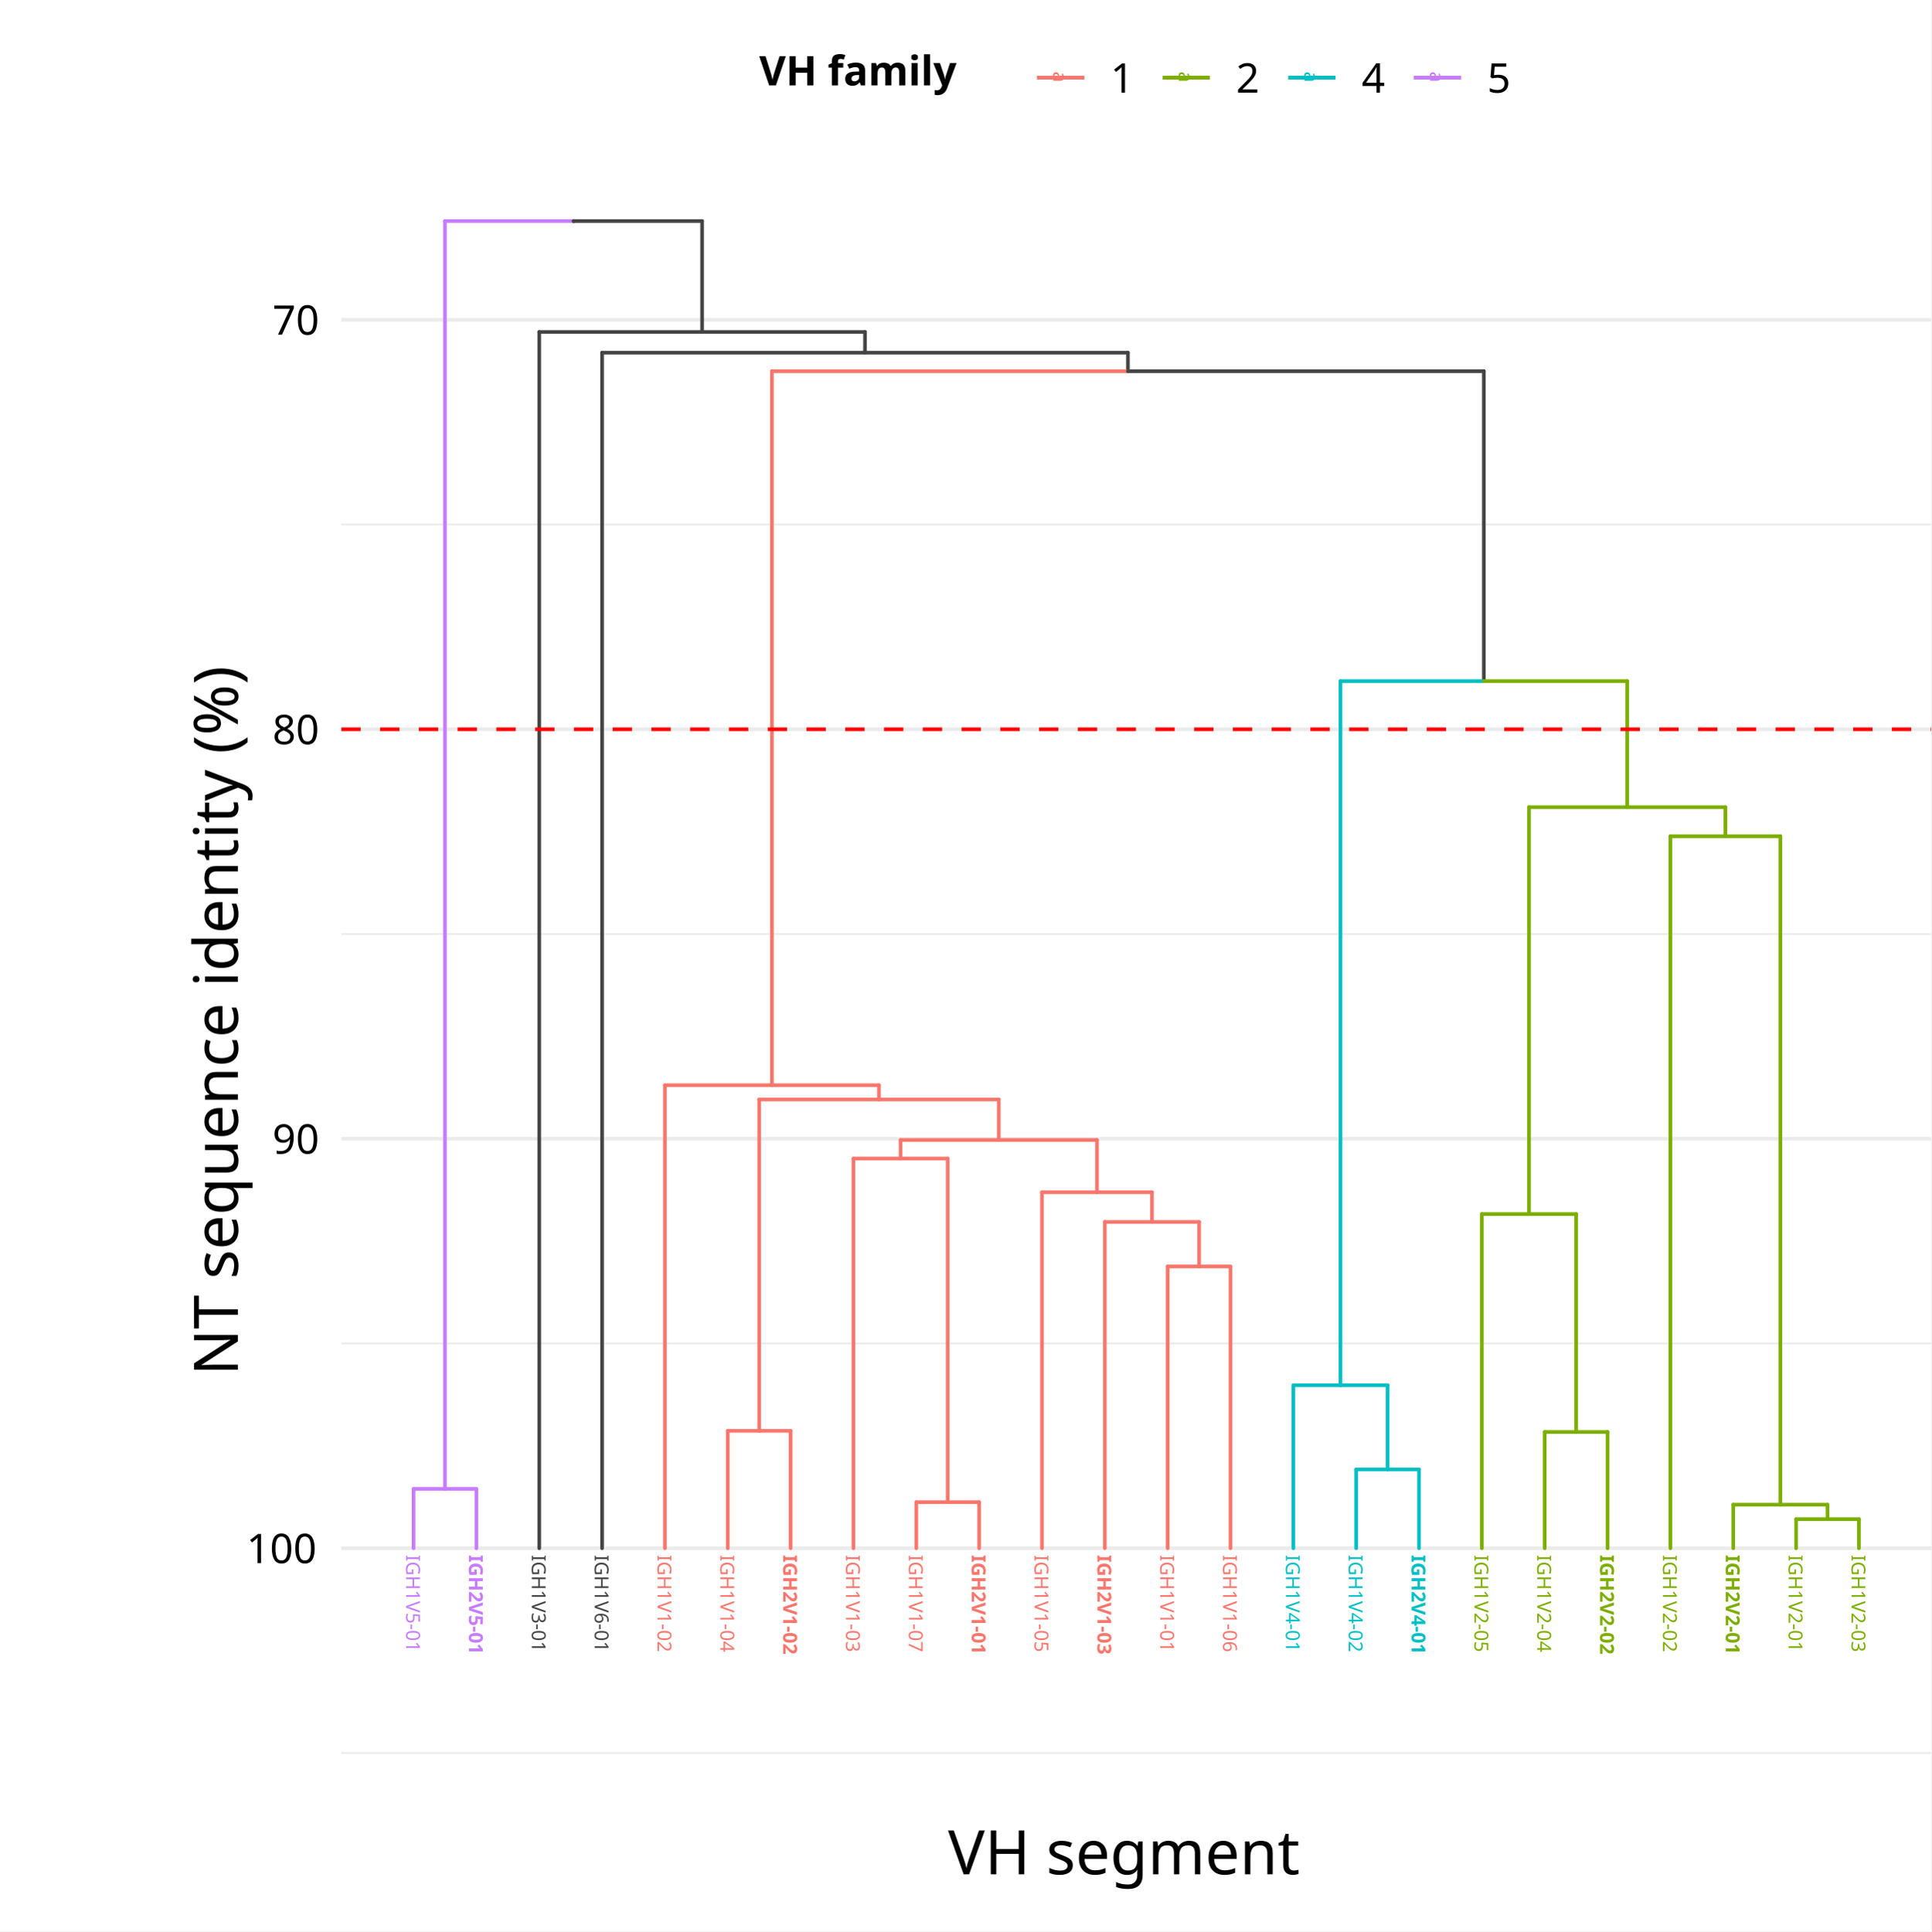
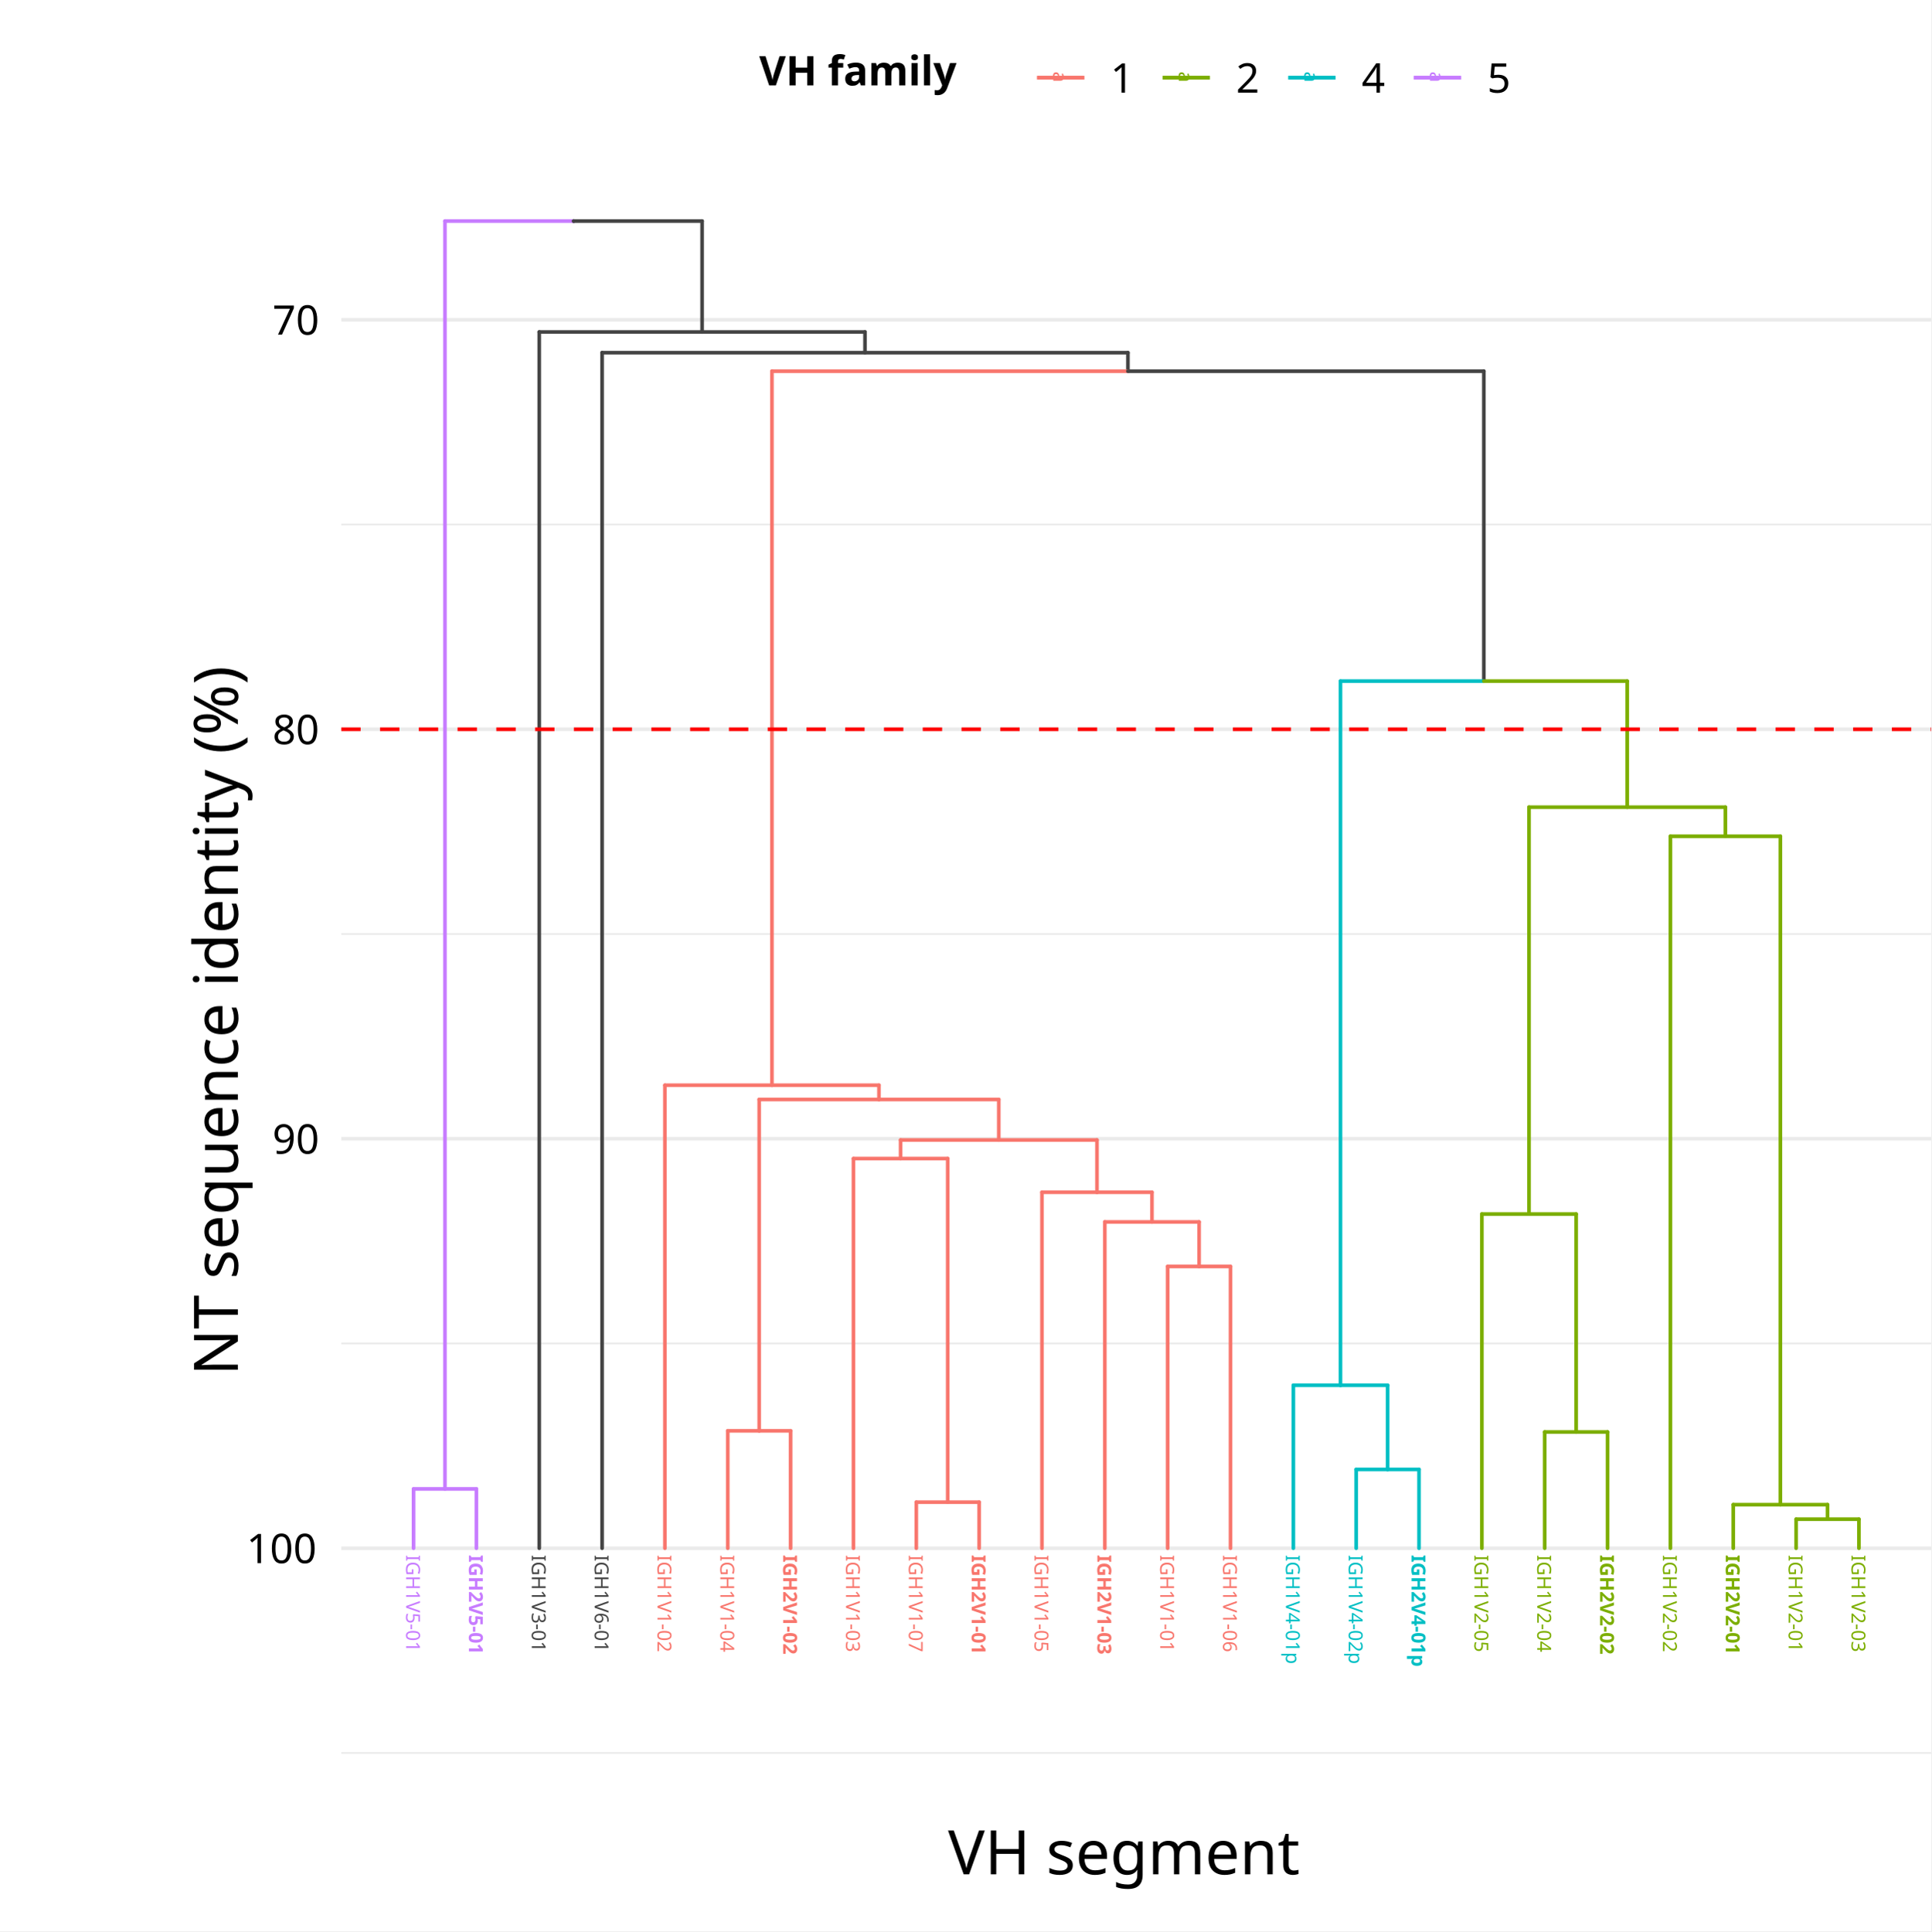
<svg xmlns="http://www.w3.org/2000/svg" viewBox="0 0 566.93 566.93">
  <defs>
    <style type="text/css">
    line, polyline, path, rect, circle {
      fill: none;
      stroke: #000000;
      stroke-linecap: round;
      stroke-linejoin: round;
      stroke-miterlimit: 10.00;
    }
  </style>
  </defs>
  <rect width="100%" height="100%" style="stroke: none; fill: #FFFFFF;" />
  <defs>
    <clipPath id="cpMTAwLjE4NXw1NjYuOTI5fDUzNy4xfDQyLjQxMjE=">
      <rect x="100.18" y="42.41" width="466.74" height="494.69" />
    </clipPath>
  </defs>
  <polyline points="100.18,153.97 566.93,153.97 " style="stroke-width: 0.53; stroke: #EBEBEB; stroke-linecap: butt;" clip-path="url(#cpMTAwLjE4NXw1NjYuOTI5fDUzNy4xfDQyLjQxMjE=)" />
  <polyline points="100.18,274.19 566.93,274.19 " style="stroke-width: 0.53; stroke: #EBEBEB; stroke-linecap: butt;" clip-path="url(#cpMTAwLjE4NXw1NjYuOTI5fDUzNy4xfDQyLjQxMjE=)" />
  <polyline points="100.18,394.40 566.93,394.40 " style="stroke-width: 0.53; stroke: #EBEBEB; stroke-linecap: butt;" clip-path="url(#cpMTAwLjE4NXw1NjYuOTI5fDUzNy4xfDQyLjQxMjE=)" />
  <polyline points="100.18,514.61 566.93,514.61 " style="stroke-width: 0.53; stroke: #EBEBEB; stroke-linecap: butt;" clip-path="url(#cpMTAwLjE4NXw1NjYuOTI5fDUzNy4xfDQyLjQxMjE=)" />
  <polyline points="100.18,93.87 566.93,93.87 " style="stroke-width: 1.07; stroke: #EBEBEB; stroke-linecap: butt;" clip-path="url(#cpMTAwLjE4NXw1NjYuOTI5fDUzNy4xfDQyLjQxMjE=)" />
  <polyline points="100.18,214.08 566.93,214.08 " style="stroke-width: 1.07; stroke: #EBEBEB; stroke-linecap: butt;" clip-path="url(#cpMTAwLjE4NXw1NjYuOTI5fDUzNy4xfDQyLjQxMjE=)" />
  <polyline points="100.18,334.29 566.93,334.29 " style="stroke-width: 1.07; stroke: #EBEBEB; stroke-linecap: butt;" clip-path="url(#cpMTAwLjE4NXw1NjYuOTI5fDUzNy4xfDQyLjQxMjE=)" />
  <polyline points="100.18,454.51 566.93,454.51 " style="stroke-width: 1.07; stroke: #EBEBEB; stroke-linecap: butt;" clip-path="url(#cpMTAwLjE4NXw1NjYuOTI5fDUzNy4xfDQyLjQxMjE=)" />
  <line x1="342.78" y1="371.78" x2="342.78" y2="454.51" style="stroke-width: 1.07; stroke: #F8766D;" clip-path="url(#cpMTAwLjE4NXw1NjYuOTI5fDUzNy4xfDQyLjQxMjE=)" />
  <line x1="195.19" y1="318.58" x2="195.19" y2="454.51" style="stroke-width: 1.07; stroke: #F8766D;" clip-path="url(#cpMTAwLjE4NXw1NjYuOTI5fDUzNy4xfDQyLjQxMjE=)" />
  <line x1="527.27" y1="445.98" x2="527.27" y2="454.51" style="stroke-width: 1.07; stroke: #7CAE00;" clip-path="url(#cpMTAwLjE4NXw1NjYuOTI5fDUzNy4xfDQyLjQxMjE=)" />
  <line x1="250.54" y1="340.11" x2="250.54" y2="454.51" style="stroke-width: 1.07; stroke: #F8766D;" clip-path="url(#cpMTAwLjE4NXw1NjYuOTI5fDUzNy4xfDQyLjQxMjE=)" />
  <line x1="158.30" y1="97.45" x2="158.30" y2="454.51" style="stroke-width: 1.07; stroke: #444444;" clip-path="url(#cpMTAwLjE4NXw1NjYuOTI5fDUzNy4xfDQyLjQxMjE=)" />
  <line x1="490.37" y1="245.49" x2="490.37" y2="454.51" style="stroke-width: 1.07; stroke: #7CAE00;" clip-path="url(#cpMTAwLjE4NXw1NjYuOTI5fDUzNy4xfDQyLjQxMjE=)" />
  <line x1="379.68" y1="406.66" x2="379.68" y2="454.51" style="stroke-width: 1.07; stroke: #00BFC4;" clip-path="url(#cpMTAwLjE4NXw1NjYuOTI5fDUzNy4xfDQyLjQxMjE=)" />
  <line x1="213.64" y1="420.03" x2="213.64" y2="454.51" style="stroke-width: 1.07; stroke: #F8766D;" clip-path="url(#cpMTAwLjE4NXw1NjYuOTI5fDUzNy4xfDQyLjQxMjE=)" />
  <line x1="545.71" y1="445.98" x2="545.71" y2="454.51" style="stroke-width: 1.07; stroke: #7CAE00;" clip-path="url(#cpMTAwLjE4NXw1NjYuOTI5fDUzNy4xfDQyLjQxMjE=)" />
  <line x1="305.88" y1="350.00" x2="305.88" y2="454.51" style="stroke-width: 1.07; stroke: #F8766D;" clip-path="url(#cpMTAwLjE4NXw1NjYuOTI5fDUzNy4xfDQyLjQxMjE=)" />
  <line x1="121.40" y1="437.09" x2="121.40" y2="454.51" style="stroke-width: 1.07; stroke: #C77CFF;" clip-path="url(#cpMTAwLjE4NXw1NjYuOTI5fDUzNy4xfDQyLjQxMjE=)" />
  <line x1="453.47" y1="420.38" x2="453.47" y2="454.51" style="stroke-width: 1.07; stroke: #7CAE00;" clip-path="url(#cpMTAwLjE4NXw1NjYuOTI5fDUzNy4xfDQyLjQxMjE=)" />
  <line x1="176.75" y1="103.53" x2="176.75" y2="454.51" style="stroke-width: 1.07; stroke: #444444;" clip-path="url(#cpMTAwLjE4NXw1NjYuOTI5fDUzNy4xfDQyLjQxMjE=)" />
  <line x1="361.23" y1="371.78" x2="361.23" y2="454.51" style="stroke-width: 1.07; stroke: #F8766D;" clip-path="url(#cpMTAwLjE4NXw1NjYuOTI5fDUzNy4xfDQyLjQxMjE=)" />
  <line x1="398.13" y1="431.37" x2="398.13" y2="454.51" style="stroke-width: 1.07; stroke: #00BFC4;" clip-path="url(#cpMTAwLjE4NXw1NjYuOTI5fDUzNy4xfDQyLjQxMjE=)" />
  <line x1="435.02" y1="356.40" x2="435.02" y2="454.51" style="stroke-width: 1.07; stroke: #7CAE00;" clip-path="url(#cpMTAwLjE4NXw1NjYuOTI5fDUzNy4xfDQyLjQxMjE=)" />
  <line x1="268.99" y1="440.98" x2="268.99" y2="454.51" style="stroke-width: 1.07; stroke: #F8766D;" clip-path="url(#cpMTAwLjE4NXw1NjYuOTI5fDUzNy4xfDQyLjQxMjE=)" />
  <line x1="471.92" y1="420.38" x2="471.92" y2="454.51" style="stroke-width: 1.07; stroke: #7CAE00;" clip-path="url(#cpMTAwLjE4NXw1NjYuOTI5fDUzNy4xfDQyLjQxMjE=)" />
  <line x1="416.57" y1="431.37" x2="416.57" y2="454.51" style="stroke-width: 1.07; stroke: #00BFC4;" clip-path="url(#cpMTAwLjE4NXw1NjYuOTI5fDUzNy4xfDQyLjQxMjE=)" />
  <line x1="139.85" y1="437.09" x2="139.85" y2="454.51" style="stroke-width: 1.07; stroke: #C77CFF;" clip-path="url(#cpMTAwLjE4NXw1NjYuOTI5fDUzNy4xfDQyLjQxMjE=)" />
  <line x1="324.33" y1="358.71" x2="324.33" y2="454.51" style="stroke-width: 1.07; stroke: #F8766D;" clip-path="url(#cpMTAwLjE4NXw1NjYuOTI5fDUzNy4xfDQyLjQxMjE=)" />
  <line x1="232.09" y1="420.03" x2="232.09" y2="454.51" style="stroke-width: 1.07; stroke: #F8766D;" clip-path="url(#cpMTAwLjE4NXw1NjYuOTI5fDUzNy4xfDQyLjQxMjE=)" />
  <line x1="508.82" y1="441.71" x2="508.82" y2="454.51" style="stroke-width: 1.07; stroke: #7CAE00;" clip-path="url(#cpMTAwLjE4NXw1NjYuOTI5fDUzNy4xfDQyLjQxMjE=)" />
  <line x1="287.44" y1="440.98" x2="287.44" y2="454.51" style="stroke-width: 1.07; stroke: #F8766D;" clip-path="url(#cpMTAwLjE4NXw1NjYuOTI5fDUzNy4xfDQyLjQxMjE=)" />
  <line x1="168.37" y1="64.90" x2="168.37" y2="64.90" style="stroke-width: 1.07; stroke: #444444;" clip-path="url(#cpMTAwLjE4NXw1NjYuOTI5fDUzNy4xfDQyLjQxMjE=)" />
  <line x1="130.62" y1="64.90" x2="130.62" y2="437.09" style="stroke-width: 1.07; stroke: #C77CFF;" clip-path="url(#cpMTAwLjE4NXw1NjYuOTI5fDUzNy4xfDQyLjQxMjE=)" />
  <line x1="206.11" y1="64.90" x2="206.11" y2="97.45" style="stroke-width: 1.07; stroke: #444444;" clip-path="url(#cpMTAwLjE4NXw1NjYuOTI5fDUzNy4xfDQyLjQxMjE=)" />
  <line x1="253.93" y1="97.45" x2="253.93" y2="103.53" style="stroke-width: 1.07; stroke: #444444;" clip-path="url(#cpMTAwLjE4NXw1NjYuOTI5fDUzNy4xfDQyLjQxMjE=)" />
  <line x1="331.11" y1="103.53" x2="331.11" y2="108.96" style="stroke-width: 1.07; stroke: #444444;" clip-path="url(#cpMTAwLjE4NXw1NjYuOTI5fDUzNy4xfDQyLjQxMjE=)" />
  <line x1="226.61" y1="108.96" x2="226.61" y2="318.58" style="stroke-width: 1.07; stroke: #F8766D;" clip-path="url(#cpMTAwLjE4NXw1NjYuOTI5fDUzNy4xfDQyLjQxMjE=)" />
  <line x1="435.60" y1="108.96" x2="435.60" y2="199.95" style="stroke-width: 1.07; stroke: #444444;" clip-path="url(#cpMTAwLjE4NXw1NjYuOTI5fDUzNy4xfDQyLjQxMjE=)" />
  <line x1="393.51" y1="199.95" x2="393.51" y2="406.66" style="stroke-width: 1.07; stroke: #00BFC4;" clip-path="url(#cpMTAwLjE4NXw1NjYuOTI5fDUzNy4xfDQyLjQxMjE=)" />
  <line x1="477.69" y1="199.95" x2="477.69" y2="236.95" style="stroke-width: 1.07; stroke: #7CAE00;" clip-path="url(#cpMTAwLjE4NXw1NjYuOTI5fDUzNy4xfDQyLjQxMjE=)" />
  <line x1="448.86" y1="236.95" x2="448.86" y2="356.40" style="stroke-width: 1.07; stroke: #7CAE00;" clip-path="url(#cpMTAwLjE4NXw1NjYuOTI5fDUzNy4xfDQyLjQxMjE=)" />
  <line x1="506.51" y1="236.95" x2="506.51" y2="245.49" style="stroke-width: 1.07; stroke: #7CAE00;" clip-path="url(#cpMTAwLjE4NXw1NjYuOTI5fDUzNy4xfDQyLjQxMjE=)" />
  <line x1="522.65" y1="245.49" x2="522.65" y2="441.71" style="stroke-width: 1.07; stroke: #7CAE00;" clip-path="url(#cpMTAwLjE4NXw1NjYuOTI5fDUzNy4xfDQyLjQxMjE=)" />
  <line x1="258.03" y1="318.58" x2="258.03" y2="322.76" style="stroke-width: 1.07; stroke: #F8766D;" clip-path="url(#cpMTAwLjE4NXw1NjYuOTI5fDUzNy4xfDQyLjQxMjE=)" />
  <line x1="222.87" y1="322.76" x2="222.87" y2="420.03" style="stroke-width: 1.07; stroke: #F8766D;" clip-path="url(#cpMTAwLjE4NXw1NjYuOTI5fDUzNy4xfDQyLjQxMjE=)" />
  <line x1="293.20" y1="322.76" x2="293.20" y2="334.66" style="stroke-width: 1.07; stroke: #F8766D;" clip-path="url(#cpMTAwLjE4NXw1NjYuOTI5fDUzNy4xfDQyLjQxMjE=)" />
  <line x1="322.03" y1="334.66" x2="322.03" y2="350.00" style="stroke-width: 1.07; stroke: #F8766D;" clip-path="url(#cpMTAwLjE4NXw1NjYuOTI5fDUzNy4xfDQyLjQxMjE=)" />
  <line x1="264.38" y1="334.66" x2="264.38" y2="340.11" style="stroke-width: 1.07; stroke: #F8766D;" clip-path="url(#cpMTAwLjE4NXw1NjYuOTI5fDUzNy4xfDQyLjQxMjE=)" />
  <line x1="278.21" y1="340.11" x2="278.21" y2="440.98" style="stroke-width: 1.07; stroke: #F8766D;" clip-path="url(#cpMTAwLjE4NXw1NjYuOTI5fDUzNy4xfDQyLjQxMjE=)" />
  <line x1="338.17" y1="350.00" x2="338.17" y2="358.71" style="stroke-width: 1.07; stroke: #F8766D;" clip-path="url(#cpMTAwLjE4NXw1NjYuOTI5fDUzNy4xfDQyLjQxMjE=)" />
  <line x1="462.70" y1="356.40" x2="462.70" y2="420.38" style="stroke-width: 1.07; stroke: #7CAE00;" clip-path="url(#cpMTAwLjE4NXw1NjYuOTI5fDUzNy4xfDQyLjQxMjE=)" />
  <line x1="352.01" y1="358.71" x2="352.01" y2="371.78" style="stroke-width: 1.07; stroke: #F8766D;" clip-path="url(#cpMTAwLjE4NXw1NjYuOTI5fDUzNy4xfDQyLjQxMjE=)" />
  <line x1="407.35" y1="406.66" x2="407.35" y2="431.37" style="stroke-width: 1.07; stroke: #00BFC4;" clip-path="url(#cpMTAwLjE4NXw1NjYuOTI5fDUzNy4xfDQyLjQxMjE=)" />
  <line x1="536.49" y1="441.71" x2="536.49" y2="445.98" style="stroke-width: 1.07; stroke: #7CAE00;" clip-path="url(#cpMTAwLjE4NXw1NjYuOTI5fDUzNy4xfDQyLjQxMjE=)" />
  <line x1="352.01" y1="371.78" x2="342.78" y2="371.78" style="stroke-width: 1.07; stroke: #F8766D;" clip-path="url(#cpMTAwLjE4NXw1NjYuOTI5fDUzNy4xfDQyLjQxMjE=)" />
  <line x1="226.61" y1="318.58" x2="195.19" y2="318.58" style="stroke-width: 1.07; stroke: #F8766D;" clip-path="url(#cpMTAwLjE4NXw1NjYuOTI5fDUzNy4xfDQyLjQxMjE=)" />
  <line x1="536.49" y1="445.98" x2="527.27" y2="445.98" style="stroke-width: 1.07; stroke: #7CAE00;" clip-path="url(#cpMTAwLjE4NXw1NjYuOTI5fDUzNy4xfDQyLjQxMjE=)" />
  <line x1="264.38" y1="340.11" x2="250.54" y2="340.11" style="stroke-width: 1.07; stroke: #F8766D;" clip-path="url(#cpMTAwLjE4NXw1NjYuOTI5fDUzNy4xfDQyLjQxMjE=)" />
  <line x1="206.11" y1="97.45" x2="158.30" y2="97.45" style="stroke-width: 1.07; stroke: #444444;" clip-path="url(#cpMTAwLjE4NXw1NjYuOTI5fDUzNy4xfDQyLjQxMjE=)" />
  <line x1="506.51" y1="245.49" x2="490.37" y2="245.49" style="stroke-width: 1.07; stroke: #7CAE00;" clip-path="url(#cpMTAwLjE4NXw1NjYuOTI5fDUzNy4xfDQyLjQxMjE=)" />
  <line x1="393.51" y1="406.66" x2="379.68" y2="406.66" style="stroke-width: 1.07; stroke: #00BFC4;" clip-path="url(#cpMTAwLjE4NXw1NjYuOTI5fDUzNy4xfDQyLjQxMjE=)" />
  <line x1="222.87" y1="420.03" x2="213.64" y2="420.03" style="stroke-width: 1.07; stroke: #F8766D;" clip-path="url(#cpMTAwLjE4NXw1NjYuOTI5fDUzNy4xfDQyLjQxMjE=)" />
  <line x1="536.49" y1="445.98" x2="545.71" y2="445.98" style="stroke-width: 1.07; stroke: #7CAE00;" clip-path="url(#cpMTAwLjE4NXw1NjYuOTI5fDUzNy4xfDQyLjQxMjE=)" />
  <line x1="322.03" y1="350.00" x2="305.88" y2="350.00" style="stroke-width: 1.07; stroke: #F8766D;" clip-path="url(#cpMTAwLjE4NXw1NjYuOTI5fDUzNy4xfDQyLjQxMjE=)" />
  <line x1="130.62" y1="437.09" x2="121.40" y2="437.09" style="stroke-width: 1.07; stroke: #C77CFF;" clip-path="url(#cpMTAwLjE4NXw1NjYuOTI5fDUzNy4xfDQyLjQxMjE=)" />
  <line x1="462.70" y1="420.38" x2="453.47" y2="420.38" style="stroke-width: 1.07; stroke: #7CAE00;" clip-path="url(#cpMTAwLjE4NXw1NjYuOTI5fDUzNy4xfDQyLjQxMjE=)" />
  <line x1="253.93" y1="103.53" x2="176.75" y2="103.53" style="stroke-width: 1.07; stroke: #444444;" clip-path="url(#cpMTAwLjE4NXw1NjYuOTI5fDUzNy4xfDQyLjQxMjE=)" />
  <line x1="352.01" y1="371.78" x2="361.23" y2="371.78" style="stroke-width: 1.07; stroke: #F8766D;" clip-path="url(#cpMTAwLjE4NXw1NjYuOTI5fDUzNy4xfDQyLjQxMjE=)" />
  <line x1="407.35" y1="431.37" x2="398.13" y2="431.37" style="stroke-width: 1.07; stroke: #00BFC4;" clip-path="url(#cpMTAwLjE4NXw1NjYuOTI5fDUzNy4xfDQyLjQxMjE=)" />
  <line x1="448.86" y1="356.40" x2="435.02" y2="356.40" style="stroke-width: 1.07; stroke: #7CAE00;" clip-path="url(#cpMTAwLjE4NXw1NjYuOTI5fDUzNy4xfDQyLjQxMjE=)" />
  <line x1="278.21" y1="440.98" x2="268.99" y2="440.98" style="stroke-width: 1.07; stroke: #F8766D;" clip-path="url(#cpMTAwLjE4NXw1NjYuOTI5fDUzNy4xfDQyLjQxMjE=)" />
  <line x1="462.70" y1="420.38" x2="471.92" y2="420.38" style="stroke-width: 1.07; stroke: #7CAE00;" clip-path="url(#cpMTAwLjE4NXw1NjYuOTI5fDUzNy4xfDQyLjQxMjE=)" />
  <line x1="407.35" y1="431.37" x2="416.57" y2="431.37" style="stroke-width: 1.07; stroke: #00BFC4;" clip-path="url(#cpMTAwLjE4NXw1NjYuOTI5fDUzNy4xfDQyLjQxMjE=)" />
  <line x1="130.62" y1="437.09" x2="139.85" y2="437.09" style="stroke-width: 1.07; stroke: #C77CFF;" clip-path="url(#cpMTAwLjE4NXw1NjYuOTI5fDUzNy4xfDQyLjQxMjE=)" />
  <line x1="338.17" y1="358.71" x2="324.33" y2="358.71" style="stroke-width: 1.07; stroke: #F8766D;" clip-path="url(#cpMTAwLjE4NXw1NjYuOTI5fDUzNy4xfDQyLjQxMjE=)" />
  <line x1="222.87" y1="420.03" x2="232.09" y2="420.03" style="stroke-width: 1.07; stroke: #F8766D;" clip-path="url(#cpMTAwLjE4NXw1NjYuOTI5fDUzNy4xfDQyLjQxMjE=)" />
  <line x1="522.65" y1="441.71" x2="508.82" y2="441.71" style="stroke-width: 1.07; stroke: #7CAE00;" clip-path="url(#cpMTAwLjE4NXw1NjYuOTI5fDUzNy4xfDQyLjQxMjE=)" />
  <line x1="278.21" y1="440.98" x2="287.44" y2="440.98" style="stroke-width: 1.07; stroke: #F8766D;" clip-path="url(#cpMTAwLjE4NXw1NjYuOTI5fDUzNy4xfDQyLjQxMjE=)" />
  <line x1="168.37" y1="64.90" x2="168.37" y2="64.90" style="stroke-width: 1.07; stroke: #444444;" clip-path="url(#cpMTAwLjE4NXw1NjYuOTI5fDUzNy4xfDQyLjQxMjE=)" />
  <line x1="168.37" y1="64.90" x2="130.62" y2="64.90" style="stroke-width: 1.07; stroke: #C77CFF;" clip-path="url(#cpMTAwLjE4NXw1NjYuOTI5fDUzNy4xfDQyLjQxMjE=)" />
  <line x1="168.37" y1="64.90" x2="206.11" y2="64.90" style="stroke-width: 1.07; stroke: #444444;" clip-path="url(#cpMTAwLjE4NXw1NjYuOTI5fDUzNy4xfDQyLjQxMjE=)" />
  <line x1="206.11" y1="97.45" x2="253.93" y2="97.45" style="stroke-width: 1.07; stroke: #444444;" clip-path="url(#cpMTAwLjE4NXw1NjYuOTI5fDUzNy4xfDQyLjQxMjE=)" />
  <line x1="253.93" y1="103.53" x2="331.11" y2="103.53" style="stroke-width: 1.07; stroke: #444444;" clip-path="url(#cpMTAwLjE4NXw1NjYuOTI5fDUzNy4xfDQyLjQxMjE=)" />
  <line x1="331.11" y1="108.96" x2="226.61" y2="108.96" style="stroke-width: 1.07; stroke: #F8766D;" clip-path="url(#cpMTAwLjE4NXw1NjYuOTI5fDUzNy4xfDQyLjQxMjE=)" />
  <line x1="331.11" y1="108.96" x2="435.60" y2="108.96" style="stroke-width: 1.07; stroke: #444444;" clip-path="url(#cpMTAwLjE4NXw1NjYuOTI5fDUzNy4xfDQyLjQxMjE=)" />
  <line x1="435.60" y1="199.95" x2="393.51" y2="199.95" style="stroke-width: 1.07; stroke: #00BFC4;" clip-path="url(#cpMTAwLjE4NXw1NjYuOTI5fDUzNy4xfDQyLjQxMjE=)" />
  <line x1="435.60" y1="199.95" x2="477.69" y2="199.95" style="stroke-width: 1.07; stroke: #7CAE00;" clip-path="url(#cpMTAwLjE4NXw1NjYuOTI5fDUzNy4xfDQyLjQxMjE=)" />
  <line x1="477.69" y1="236.95" x2="448.86" y2="236.95" style="stroke-width: 1.07; stroke: #7CAE00;" clip-path="url(#cpMTAwLjE4NXw1NjYuOTI5fDUzNy4xfDQyLjQxMjE=)" />
  <line x1="477.69" y1="236.95" x2="506.51" y2="236.95" style="stroke-width: 1.07; stroke: #7CAE00;" clip-path="url(#cpMTAwLjE4NXw1NjYuOTI5fDUzNy4xfDQyLjQxMjE=)" />
  <line x1="506.51" y1="245.49" x2="522.65" y2="245.49" style="stroke-width: 1.07; stroke: #7CAE00;" clip-path="url(#cpMTAwLjE4NXw1NjYuOTI5fDUzNy4xfDQyLjQxMjE=)" />
  <line x1="226.61" y1="318.58" x2="258.03" y2="318.58" style="stroke-width: 1.07; stroke: #F8766D;" clip-path="url(#cpMTAwLjE4NXw1NjYuOTI5fDUzNy4xfDQyLjQxMjE=)" />
  <line x1="258.03" y1="322.76" x2="222.87" y2="322.76" style="stroke-width: 1.07; stroke: #F8766D;" clip-path="url(#cpMTAwLjE4NXw1NjYuOTI5fDUzNy4xfDQyLjQxMjE=)" />
  <line x1="258.03" y1="322.76" x2="293.20" y2="322.76" style="stroke-width: 1.07; stroke: #F8766D;" clip-path="url(#cpMTAwLjE4NXw1NjYuOTI5fDUzNy4xfDQyLjQxMjE=)" />
  <line x1="293.20" y1="334.66" x2="322.03" y2="334.66" style="stroke-width: 1.07; stroke: #F8766D;" clip-path="url(#cpMTAwLjE4NXw1NjYuOTI5fDUzNy4xfDQyLjQxMjE=)" />
  <line x1="293.20" y1="334.66" x2="264.38" y2="334.66" style="stroke-width: 1.07; stroke: #F8766D;" clip-path="url(#cpMTAwLjE4NXw1NjYuOTI5fDUzNy4xfDQyLjQxMjE=)" />
  <line x1="264.38" y1="340.11" x2="278.21" y2="340.11" style="stroke-width: 1.07; stroke: #F8766D;" clip-path="url(#cpMTAwLjE4NXw1NjYuOTI5fDUzNy4xfDQyLjQxMjE=)" />
  <line x1="322.03" y1="350.00" x2="338.17" y2="350.00" style="stroke-width: 1.07; stroke: #F8766D;" clip-path="url(#cpMTAwLjE4NXw1NjYuOTI5fDUzNy4xfDQyLjQxMjE=)" />
  <line x1="448.86" y1="356.40" x2="462.70" y2="356.40" style="stroke-width: 1.07; stroke: #7CAE00;" clip-path="url(#cpMTAwLjE4NXw1NjYuOTI5fDUzNy4xfDQyLjQxMjE=)" />
  <line x1="338.17" y1="358.71" x2="352.01" y2="358.71" style="stroke-width: 1.07; stroke: #F8766D;" clip-path="url(#cpMTAwLjE4NXw1NjYuOTI5fDUzNy4xfDQyLjQxMjE=)" />
  <line x1="393.51" y1="406.66" x2="407.35" y2="406.66" style="stroke-width: 1.07; stroke: #00BFC4;" clip-path="url(#cpMTAwLjE4NXw1NjYuOTI5fDUzNy4xfDQyLjQxMjE=)" />
  <line x1="522.65" y1="441.71" x2="536.49" y2="441.71" style="stroke-width: 1.07; stroke: #7CAE00;" clip-path="url(#cpMTAwLjE4NXw1NjYuOTI5fDUzNy4xfDQyLjQxMjE=)" />
  <g clip-path="url(#cpMTAwLjE4NXw1NjYuOTI5fDUzNy4xfDQyLjQxMjE=)">
    <text transform="translate(340.59,456.46) rotate(-270)" style="font-size: 5.69px; fill: #F8766D; font-family: CM Sans;" textLength="32.47px" lengthAdjust="spacingAndGlyphs">IGH1V1-01</text>
  </g>
  <g clip-path="url(#cpMTAwLjE4NXw1NjYuOTI5fDUzNy4xfDQyLjQxMjE=)">
    <text transform="translate(193.01,456.46) rotate(-270)" style="font-size: 5.69px; fill: #F8766D; font-family: CM Sans;" textLength="32.47px" lengthAdjust="spacingAndGlyphs">IGH1V1-02</text>
  </g>
  <g clip-path="url(#cpMTAwLjE4NXw1NjYuOTI5fDUzNy4xfDQyLjQxMjE=)">
    <text transform="translate(248.35,456.46) rotate(-270)" style="font-size: 5.69px; fill: #F8766D; font-family: CM Sans;" textLength="32.47px" lengthAdjust="spacingAndGlyphs">IGH1V1-03</text>
  </g>
  <g clip-path="url(#cpMTAwLjE4NXw1NjYuOTI5fDUzNy4xfDQyLjQxMjE=)">
    <text transform="translate(211.46,456.46) rotate(-270)" style="font-size: 5.69px; fill: #F8766D; font-family: CM Sans;" textLength="32.47px" lengthAdjust="spacingAndGlyphs">IGH1V1-04</text>
  </g>
  <g clip-path="url(#cpMTAwLjE4NXw1NjYuOTI5fDUzNy4xfDQyLjQxMjE=)">
    <text transform="translate(303.70,456.46) rotate(-270)" style="font-size: 5.69px; fill: #F8766D; font-family: CM Sans;" textLength="32.47px" lengthAdjust="spacingAndGlyphs">IGH1V1-05</text>
  </g>
  <g clip-path="url(#cpMTAwLjE4NXw1NjYuOTI5fDUzNy4xfDQyLjQxMjE=)">
    <text transform="translate(359.04,456.46) rotate(-270)" style="font-size: 5.69px; fill: #F8766D; font-family: CM Sans;" textLength="32.47px" lengthAdjust="spacingAndGlyphs">IGH1V1-06</text>
  </g>
  <g clip-path="url(#cpMTAwLjE4NXw1NjYuOTI5fDUzNy4xfDQyLjQxMjE=)">
    <text transform="translate(266.80,456.46) rotate(-270)" style="font-size: 5.69px; fill: #F8766D; font-family: CM Sans;" textLength="32.47px" lengthAdjust="spacingAndGlyphs">IGH1V1-07</text>
  </g>
  <g clip-path="url(#cpMTAwLjE4NXw1NjYuOTI5fDUzNy4xfDQyLjQxMjE=)">
    <text transform="translate(322.15,456.46) rotate(-270)" style="font-size: 5.69px; font-weight: bold; fill: #F8766D; font-family: CM Sans;" textLength="36.01px" lengthAdjust="spacingAndGlyphs">IGH2V1-03</text>
  </g>
  <g clip-path="url(#cpMTAwLjE4NXw1NjYuOTI5fDUzNy4xfDQyLjQxMjE=)">
    <text transform="translate(229.90,456.46) rotate(-270)" style="font-size: 5.69px; font-weight: bold; fill: #F8766D; font-family: CM Sans;" textLength="36.01px" lengthAdjust="spacingAndGlyphs">IGH2V1-02</text>
  </g>
  <g clip-path="url(#cpMTAwLjE4NXw1NjYuOTI5fDUzNy4xfDQyLjQxMjE=)">
    <text transform="translate(285.25,456.46) rotate(-270)" style="font-size: 5.69px; font-weight: bold; fill: #F8766D; font-family: CM Sans;" textLength="36.01px" lengthAdjust="spacingAndGlyphs">IGH2V1-01</text>
  </g>
  <g clip-path="url(#cpMTAwLjE4NXw1NjYuOTI5fDUzNy4xfDQyLjQxMjE=)">
    <text transform="translate(525.08,456.46) rotate(-270)" style="font-size: 5.69px; fill: #7CAE00; font-family: CM Sans;" textLength="32.47px" lengthAdjust="spacingAndGlyphs">IGH1V2-01</text>
  </g>
  <g clip-path="url(#cpMTAwLjE4NXw1NjYuOTI5fDUzNy4xfDQyLjQxMjE=)">
    <text transform="translate(488.18,456.46) rotate(-270)" style="font-size: 5.69px; fill: #7CAE00; font-family: CM Sans;" textLength="32.47px" lengthAdjust="spacingAndGlyphs">IGH1V2-02</text>
  </g>
  <g clip-path="url(#cpMTAwLjE4NXw1NjYuOTI5fDUzNy4xfDQyLjQxMjE=)">
    <text transform="translate(543.53,456.46) rotate(-270)" style="font-size: 5.69px; fill: #7CAE00; font-family: CM Sans;" textLength="32.47px" lengthAdjust="spacingAndGlyphs">IGH1V2-03</text>
  </g>
  <g clip-path="url(#cpMTAwLjE4NXw1NjYuOTI5fDUzNy4xfDQyLjQxMjE=)">
    <text transform="translate(451.28,456.46) rotate(-270)" style="font-size: 5.69px; fill: #7CAE00; font-family: CM Sans;" textLength="32.47px" lengthAdjust="spacingAndGlyphs">IGH1V2-04</text>
  </g>
  <g clip-path="url(#cpMTAwLjE4NXw1NjYuOTI5fDUzNy4xfDQyLjQxMjE=)">
    <text transform="translate(432.84,456.46) rotate(-270)" style="font-size: 5.69px; fill: #7CAE00; font-family: CM Sans;" textLength="32.47px" lengthAdjust="spacingAndGlyphs">IGH1V2-05</text>
  </g>
  <g clip-path="url(#cpMTAwLjE4NXw1NjYuOTI5fDUzNy4xfDQyLjQxMjE=)">
    <text transform="translate(469.73,456.46) rotate(-270)" style="font-size: 5.69px; font-weight: bold; fill: #7CAE00; font-family: CM Sans;" textLength="36.01px" lengthAdjust="spacingAndGlyphs">IGH2V2-02</text>
  </g>
  <g clip-path="url(#cpMTAwLjE4NXw1NjYuOTI5fDUzNy4xfDQyLjQxMjE=)">
    <text transform="translate(506.63,456.46) rotate(-270)" style="font-size: 5.69px; font-weight: bold; fill: #7CAE00; font-family: CM Sans;" textLength="36.01px" lengthAdjust="spacingAndGlyphs">IGH2V2-01</text>
  </g>
  <g clip-path="url(#cpMTAwLjE4NXw1NjYuOTI5fDUzNy4xfDQyLjQxMjE=)">
-     <text transform="translate(377.49,456.46) rotate(-270)" style="font-size: 5.69px; fill: #00BFC4; font-family: CM Sans;" textLength="32.47px" lengthAdjust="spacingAndGlyphs">IGH1V4-01</text>
-   </g>
-   <g clip-path="url(#cpMTAwLjE4NXw1NjYuOTI5fDUzNy4xfDQyLjQxMjE=)">
-     <text transform="translate(395.94,456.46) rotate(-270)" style="font-size: 5.69px; fill: #00BFC4; font-family: CM Sans;" textLength="32.47px" lengthAdjust="spacingAndGlyphs">IGH1V4-02</text>
-   </g>
-   <g clip-path="url(#cpMTAwLjE4NXw1NjYuOTI5fDUzNy4xfDQyLjQxMjE=)">
-     <text transform="translate(414.39,456.46) rotate(-270)" style="font-size: 5.69px; font-weight: bold; fill: #00BFC4; font-family: CM Sans;" textLength="36.01px" lengthAdjust="spacingAndGlyphs">IGH2V4-01</text>
+     <text transform="translate(377.49,456.46) rotate(-270)" style="font-size: 5.69px; fill: #00BFC4; font-family: CM Sans;" textLength="36.28px" lengthAdjust="spacingAndGlyphs">IGH1V4-01p</text>
+   </g>
+   <g clip-path="url(#cpMTAwLjE4NXw1NjYuOTI5fDUzNy4xfDQyLjQxMjE=)">
+     <text transform="translate(395.94,456.46) rotate(-270)" style="font-size: 5.69px; fill: #00BFC4; font-family: CM Sans;" textLength="36.28px" lengthAdjust="spacingAndGlyphs">IGH1V4-02p</text>
+   </g>
+   <g clip-path="url(#cpMTAwLjE4NXw1NjYuOTI5fDUzNy4xfDQyLjQxMjE=)">
+     <text transform="translate(414.39,456.46) rotate(-270)" style="font-size: 5.69px; font-weight: bold; fill: #00BFC4; font-family: CM Sans;" textLength="40.31px" lengthAdjust="spacingAndGlyphs">IGH2V4-01p</text>
  </g>
  <g clip-path="url(#cpMTAwLjE4NXw1NjYuOTI5fDUzNy4xfDQyLjQxMjE=)">
    <text transform="translate(119.21,456.46) rotate(-270)" style="font-size: 5.69px; fill: #C77CFF; font-family: CM Sans;" textLength="32.47px" lengthAdjust="spacingAndGlyphs">IGH1V5-01</text>
  </g>
  <g clip-path="url(#cpMTAwLjE4NXw1NjYuOTI5fDUzNy4xfDQyLjQxMjE=)">
    <text transform="translate(137.66,456.46) rotate(-270)" style="font-size: 5.69px; font-weight: bold; fill: #C77CFF; font-family: CM Sans;" textLength="36.01px" lengthAdjust="spacingAndGlyphs">IGH2V5-01</text>
  </g>
  <g clip-path="url(#cpMTAwLjE4NXw1NjYuOTI5fDUzNy4xfDQyLjQxMjE=)">
    <text transform="translate(156.11,456.46) rotate(-270)" style="font-size: 5.69px; fill: #444444; font-family: CM Sans;" textLength="32.47px" lengthAdjust="spacingAndGlyphs">IGH1V3-01</text>
  </g>
  <g clip-path="url(#cpMTAwLjE4NXw1NjYuOTI5fDUzNy4xfDQyLjQxMjE=)">
    <text transform="translate(174.56,456.46) rotate(-270)" style="font-size: 5.69px; fill: #444444; font-family: CM Sans;" textLength="32.47px" lengthAdjust="spacingAndGlyphs">IGH1V6-01</text>
  </g>
  <line x1="100.18" y1="214.08" x2="566.93" y2="214.08" style="stroke-width: 1.07; stroke: #FF0000; stroke-dasharray: 5.69,5.69; stroke-linecap: butt;" clip-path="url(#cpMTAwLjE4NXw1NjYuOTI5fDUzNy4xfDQyLjQxMjE=)" />
  <defs>
    <clipPath id="cpMHw1NjYuOTI5fDU2Ni45Mjl8MA==">
      <rect x="0.00" y="0.00" width="566.93" height="566.93" />
    </clipPath>
  </defs>
  <g clip-path="url(#cpMHw1NjYuOTI5fDU2Ni45Mjl8MA==)">
    <text x="79.98" y="98.24" style="font-size: 12.00px; font-family: CM Sans;" textLength="15.27px" lengthAdjust="spacingAndGlyphs">70</text>
  </g>
  <g clip-path="url(#cpMHw1NjYuOTI5fDU2Ni45Mjl8MA==)">
    <text x="79.98" y="218.45" style="font-size: 12.00px; font-family: CM Sans;" textLength="15.27px" lengthAdjust="spacingAndGlyphs">80</text>
  </g>
  <g clip-path="url(#cpMHw1NjYuOTI5fDU2Ni45Mjl8MA==)">
    <text x="79.98" y="338.67" style="font-size: 12.00px; font-family: CM Sans;" textLength="15.27px" lengthAdjust="spacingAndGlyphs">90</text>
  </g>
  <g clip-path="url(#cpMHw1NjYuOTI5fDU2Ni45Mjl8MA==)">
    <text x="72.35" y="458.88" style="font-size: 12.00px; font-family: CM Sans;" textLength="22.90px" lengthAdjust="spacingAndGlyphs">100</text>
  </g>
  <g clip-path="url(#cpMHw1NjYuOTI5fDU2Ni45Mjl8MA==)">
    <text x="278.30" y="550.22" style="font-size: 18.00px; font-family: CM Sans;" textLength="110.52px" lengthAdjust="spacingAndGlyphs">VH segment</text>
  </g>
  <g clip-path="url(#cpMHw1NjYuOTI5fDU2Ni45Mjl8MA==)">
    <text transform="translate(69.82,403.85) rotate(-90)" style="font-size: 18.00px; font-family: CM Sans;" textLength="228.19px" lengthAdjust="spacingAndGlyphs">NT sequence identity (%)</text>
  </g>
  <g clip-path="url(#cpMHw1NjYuOTI5fDU2Ni45Mjl8MA==)">
    <text x="222.88" y="25.06" style="font-size: 12.00px; font-weight: bold; font-family: CM Sans;" textLength="65.38px" lengthAdjust="spacingAndGlyphs">VH family</text>
  </g>
  <line x1="304.46" y1="22.81" x2="318.29" y2="22.81" style="stroke-width: 1.07; stroke: #F8766D; stroke-linecap: butt;" clip-path="url(#cpMHw1NjYuOTI5fDU2Ni45Mjl8MA==)" />
  <line x1="304.46" y1="22.81" x2="318.29" y2="22.81" style="stroke-width: 1.07; stroke: #F8766D; stroke-linecap: butt;" clip-path="url(#cpMHw1NjYuOTI5fDU2Ni45Mjl8MA==)" />
  <g clip-path="url(#cpMHw1NjYuOTI5fDU2Ni45Mjl8MA==)">
    <text transform="translate(309.19,20.97) rotate(-270)" style="font-size: 5.69px; fill: #F8766D; font-family: CM Sans;" textLength="3.68px" lengthAdjust="spacingAndGlyphs">a</text>
  </g>
  <line x1="341.33" y1="22.81" x2="355.16" y2="22.81" style="stroke-width: 1.07; stroke: #7CAE00; stroke-linecap: butt;" clip-path="url(#cpMHw1NjYuOTI5fDU2Ni45Mjl8MA==)" />
  <line x1="341.33" y1="22.81" x2="355.16" y2="22.81" style="stroke-width: 1.07; stroke: #7CAE00; stroke-linecap: butt;" clip-path="url(#cpMHw1NjYuOTI5fDU2Ni45Mjl8MA==)" />
  <g clip-path="url(#cpMHw1NjYuOTI5fDU2Ni45Mjl8MA==)">
    <text transform="translate(346.06,20.97) rotate(-270)" style="font-size: 5.69px; fill: #7CAE00; font-family: CM Sans;" textLength="3.68px" lengthAdjust="spacingAndGlyphs">a</text>
  </g>
  <line x1="378.20" y1="22.81" x2="392.03" y2="22.81" style="stroke-width: 1.07; stroke: #00BFC4; stroke-linecap: butt;" clip-path="url(#cpMHw1NjYuOTI5fDU2Ni45Mjl8MA==)" />
  <line x1="378.20" y1="22.81" x2="392.03" y2="22.81" style="stroke-width: 1.07; stroke: #00BFC4; stroke-linecap: butt;" clip-path="url(#cpMHw1NjYuOTI5fDU2Ni45Mjl8MA==)" />
  <g clip-path="url(#cpMHw1NjYuOTI5fDU2Ni45Mjl8MA==)">
    <text transform="translate(382.93,20.97) rotate(-270)" style="font-size: 5.69px; fill: #00BFC4; font-family: CM Sans;" textLength="3.68px" lengthAdjust="spacingAndGlyphs">a</text>
  </g>
  <line x1="415.07" y1="22.81" x2="428.90" y2="22.81" style="stroke-width: 1.07; stroke: #C77CFF; stroke-linecap: butt;" clip-path="url(#cpMHw1NjYuOTI5fDU2Ni45Mjl8MA==)" />
  <line x1="415.07" y1="22.81" x2="428.90" y2="22.81" style="stroke-width: 1.07; stroke: #C77CFF; stroke-linecap: butt;" clip-path="url(#cpMHw1NjYuOTI5fDU2Ni45Mjl8MA==)" />
  <g clip-path="url(#cpMHw1NjYuOTI5fDU2Ni45Mjl8MA==)">
    <text transform="translate(419.80,20.97) rotate(-270)" style="font-size: 5.69px; fill: #C77CFF; font-family: CM Sans;" textLength="3.68px" lengthAdjust="spacingAndGlyphs">a</text>
  </g>
  <g clip-path="url(#cpMHw1NjYuOTI5fDU2Ni45Mjl8MA==)">
    <text x="325.99" y="27.19" style="font-size: 12.00px; font-family: CM Sans;" textLength="7.63px" lengthAdjust="spacingAndGlyphs">1</text>
  </g>
  <g clip-path="url(#cpMHw1NjYuOTI5fDU2Ni45Mjl8MA==)">
    <text x="362.86" y="27.19" style="font-size: 12.00px; font-family: CM Sans;" textLength="7.63px" lengthAdjust="spacingAndGlyphs">2</text>
  </g>
  <g clip-path="url(#cpMHw1NjYuOTI5fDU2Ni45Mjl8MA==)">
    <text x="399.73" y="27.19" style="font-size: 12.00px; font-family: CM Sans;" textLength="7.63px" lengthAdjust="spacingAndGlyphs">4</text>
  </g>
  <g clip-path="url(#cpMHw1NjYuOTI5fDU2Ni45Mjl8MA==)">
    <text x="436.60" y="27.19" style="font-size: 12.00px; font-family: CM Sans;" textLength="7.63px" lengthAdjust="spacingAndGlyphs">5</text>
  </g>
</svg>
